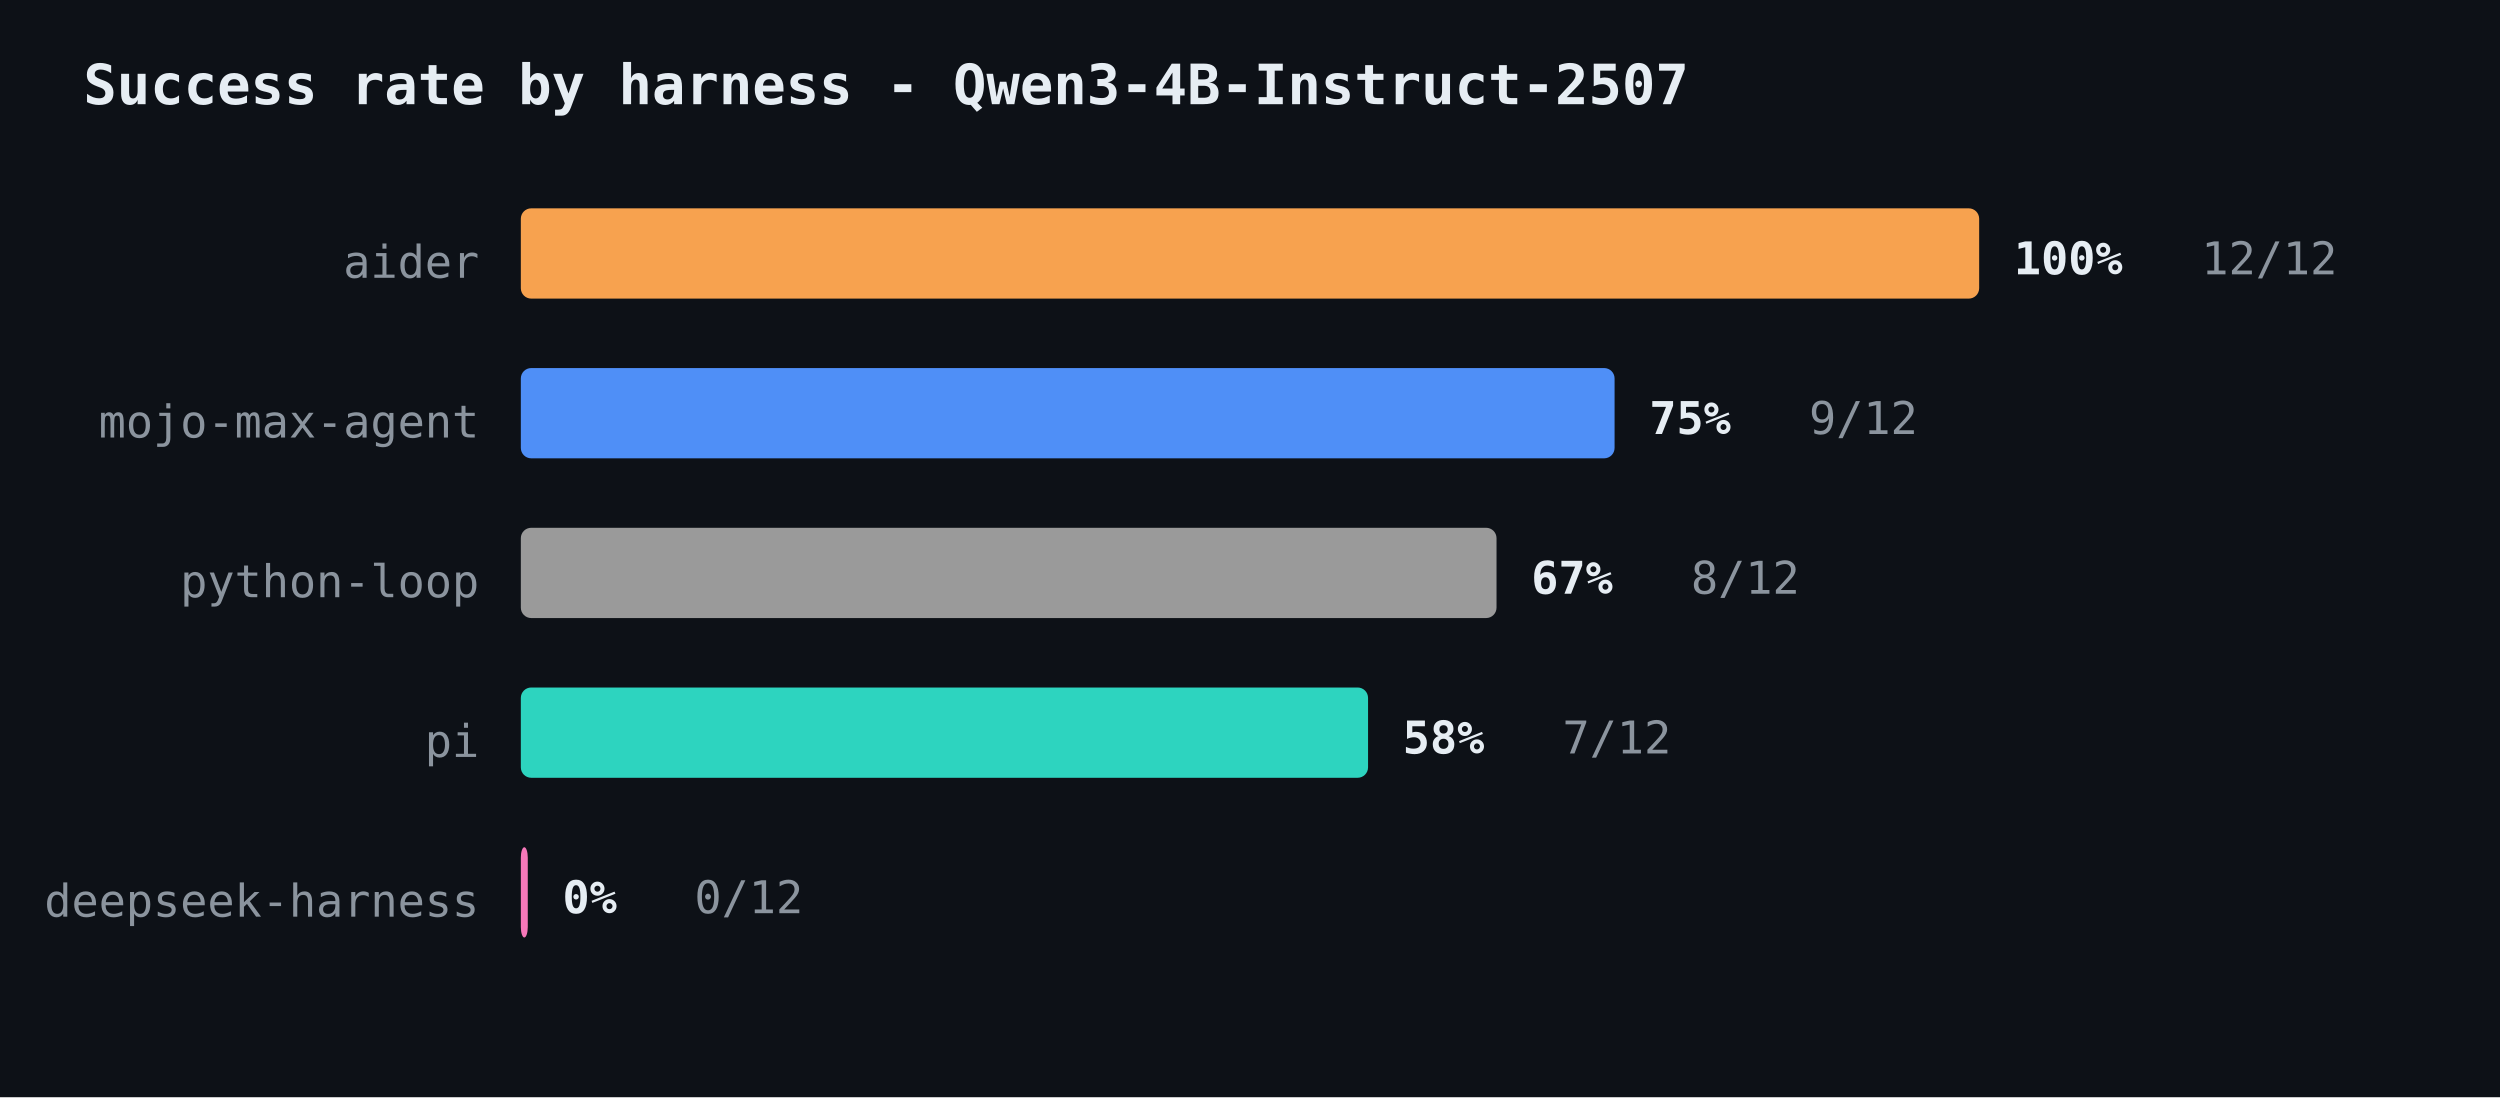
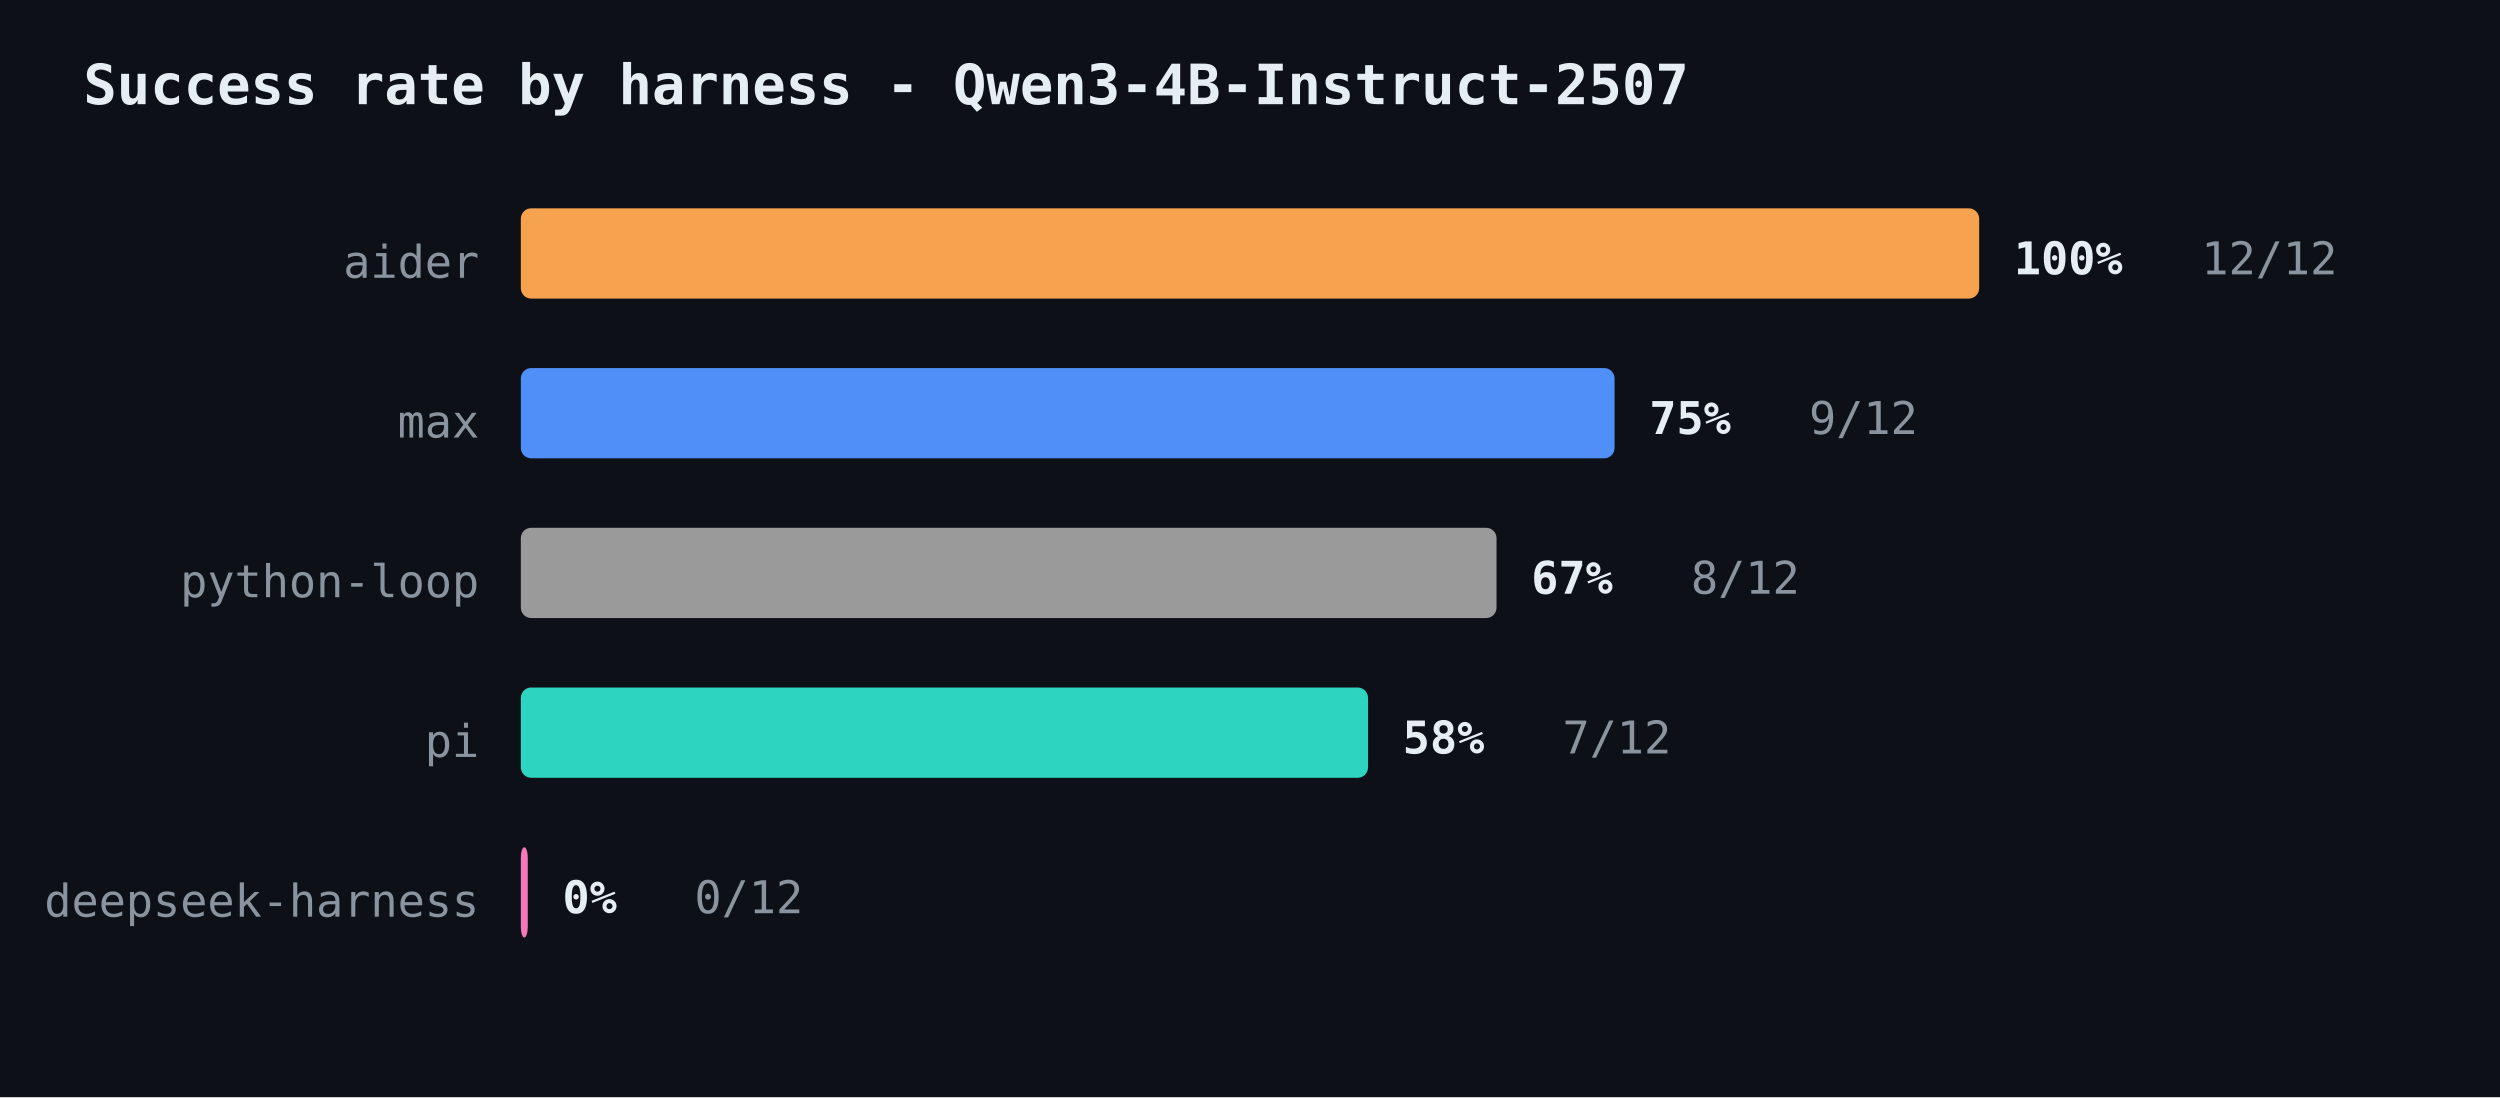
<svg xmlns="http://www.w3.org/2000/svg" width="720" height="316" font-family="ui-monospace,monospace" font-size="13">
  <rect width="720" height="316" fill="#0d1117" />
  <text x="24" y="30" fill="#e6edf3" font-size="16" font-weight="bold">Success rate by harness - Qwen3-4B-Instruct-2507</text>
  <text x="138" y="80" fill="#8b949e" text-anchor="end">aider</text>
  <rect x="150" y="60" width="420" height="26" rx="3" fill="#f7a24f" />
  <text x="580" y="79" fill="#e6edf3" font-weight="bold">100%</text>
  <text x="634" y="79" fill="#8b949e">12/12</text>
-   <text x="138" y="126" fill="#8b949e" text-anchor="end">mojo-max-agent</text>
+   <text x="138" y="126" fill="#8b949e" text-anchor="end">max</text>
  <rect x="150" y="106" width="315" height="26" rx="3" fill="#4f8ff7" />
  <text x="475" y="125" fill="#e6edf3" font-weight="bold">75%</text>
  <text x="521" y="125" fill="#8b949e">9/12</text>
  <text x="138" y="172" fill="#8b949e" text-anchor="end">python-loop</text>
  <rect x="150" y="152" width="281" height="26" rx="3" fill="#9a9a9a" />
  <text x="441" y="171" fill="#e6edf3" font-weight="bold">67%</text>
  <text x="487" y="171" fill="#8b949e">8/12</text>
  <text x="138" y="218" fill="#8b949e" text-anchor="end">pi</text>
  <rect x="150" y="198" width="244" height="26" rx="3" fill="#2dd4bf" />
  <text x="404" y="217" fill="#e6edf3" font-weight="bold">58%</text>
  <text x="450" y="217" fill="#8b949e">7/12</text>
  <text x="138" y="264" fill="#8b949e" text-anchor="end">deepseek-harness</text>
  <rect x="150" y="244" width="2" height="26" rx="3" fill="#f778ba" />
  <text x="162" y="263" fill="#e6edf3" font-weight="bold">0%</text>
  <text x="200" y="263" fill="#8b949e">0/12</text>
</svg>
